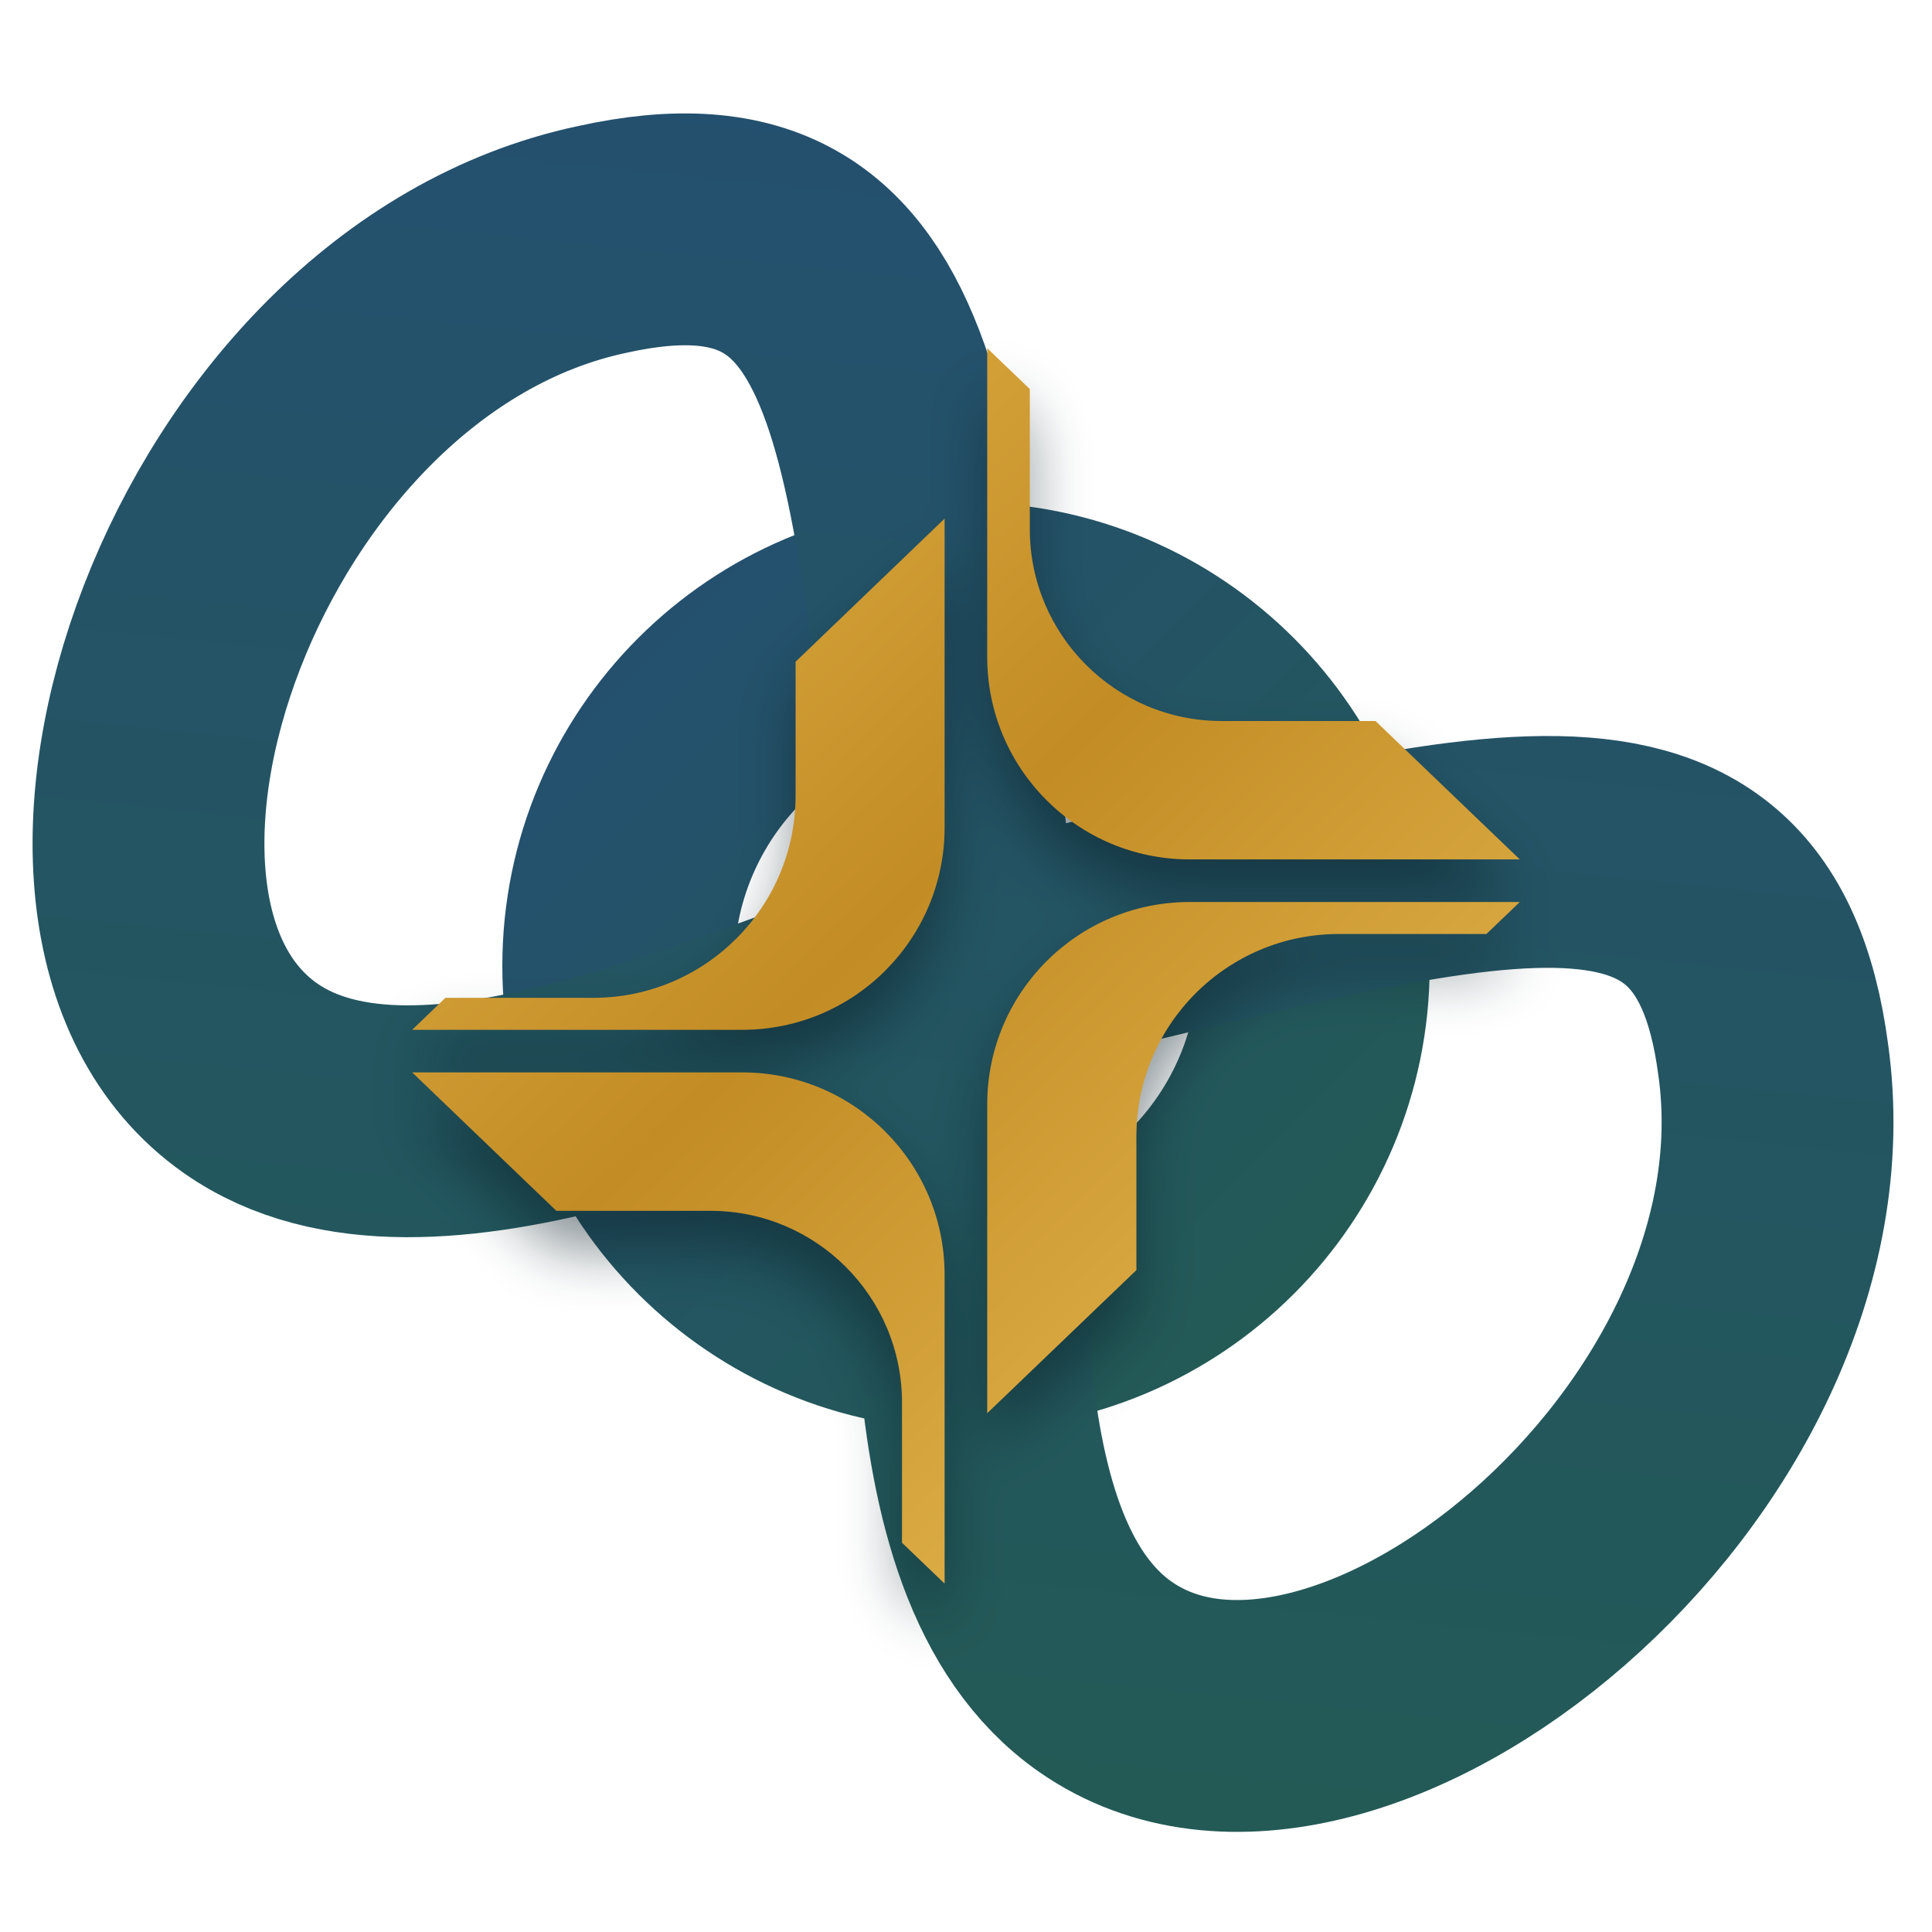
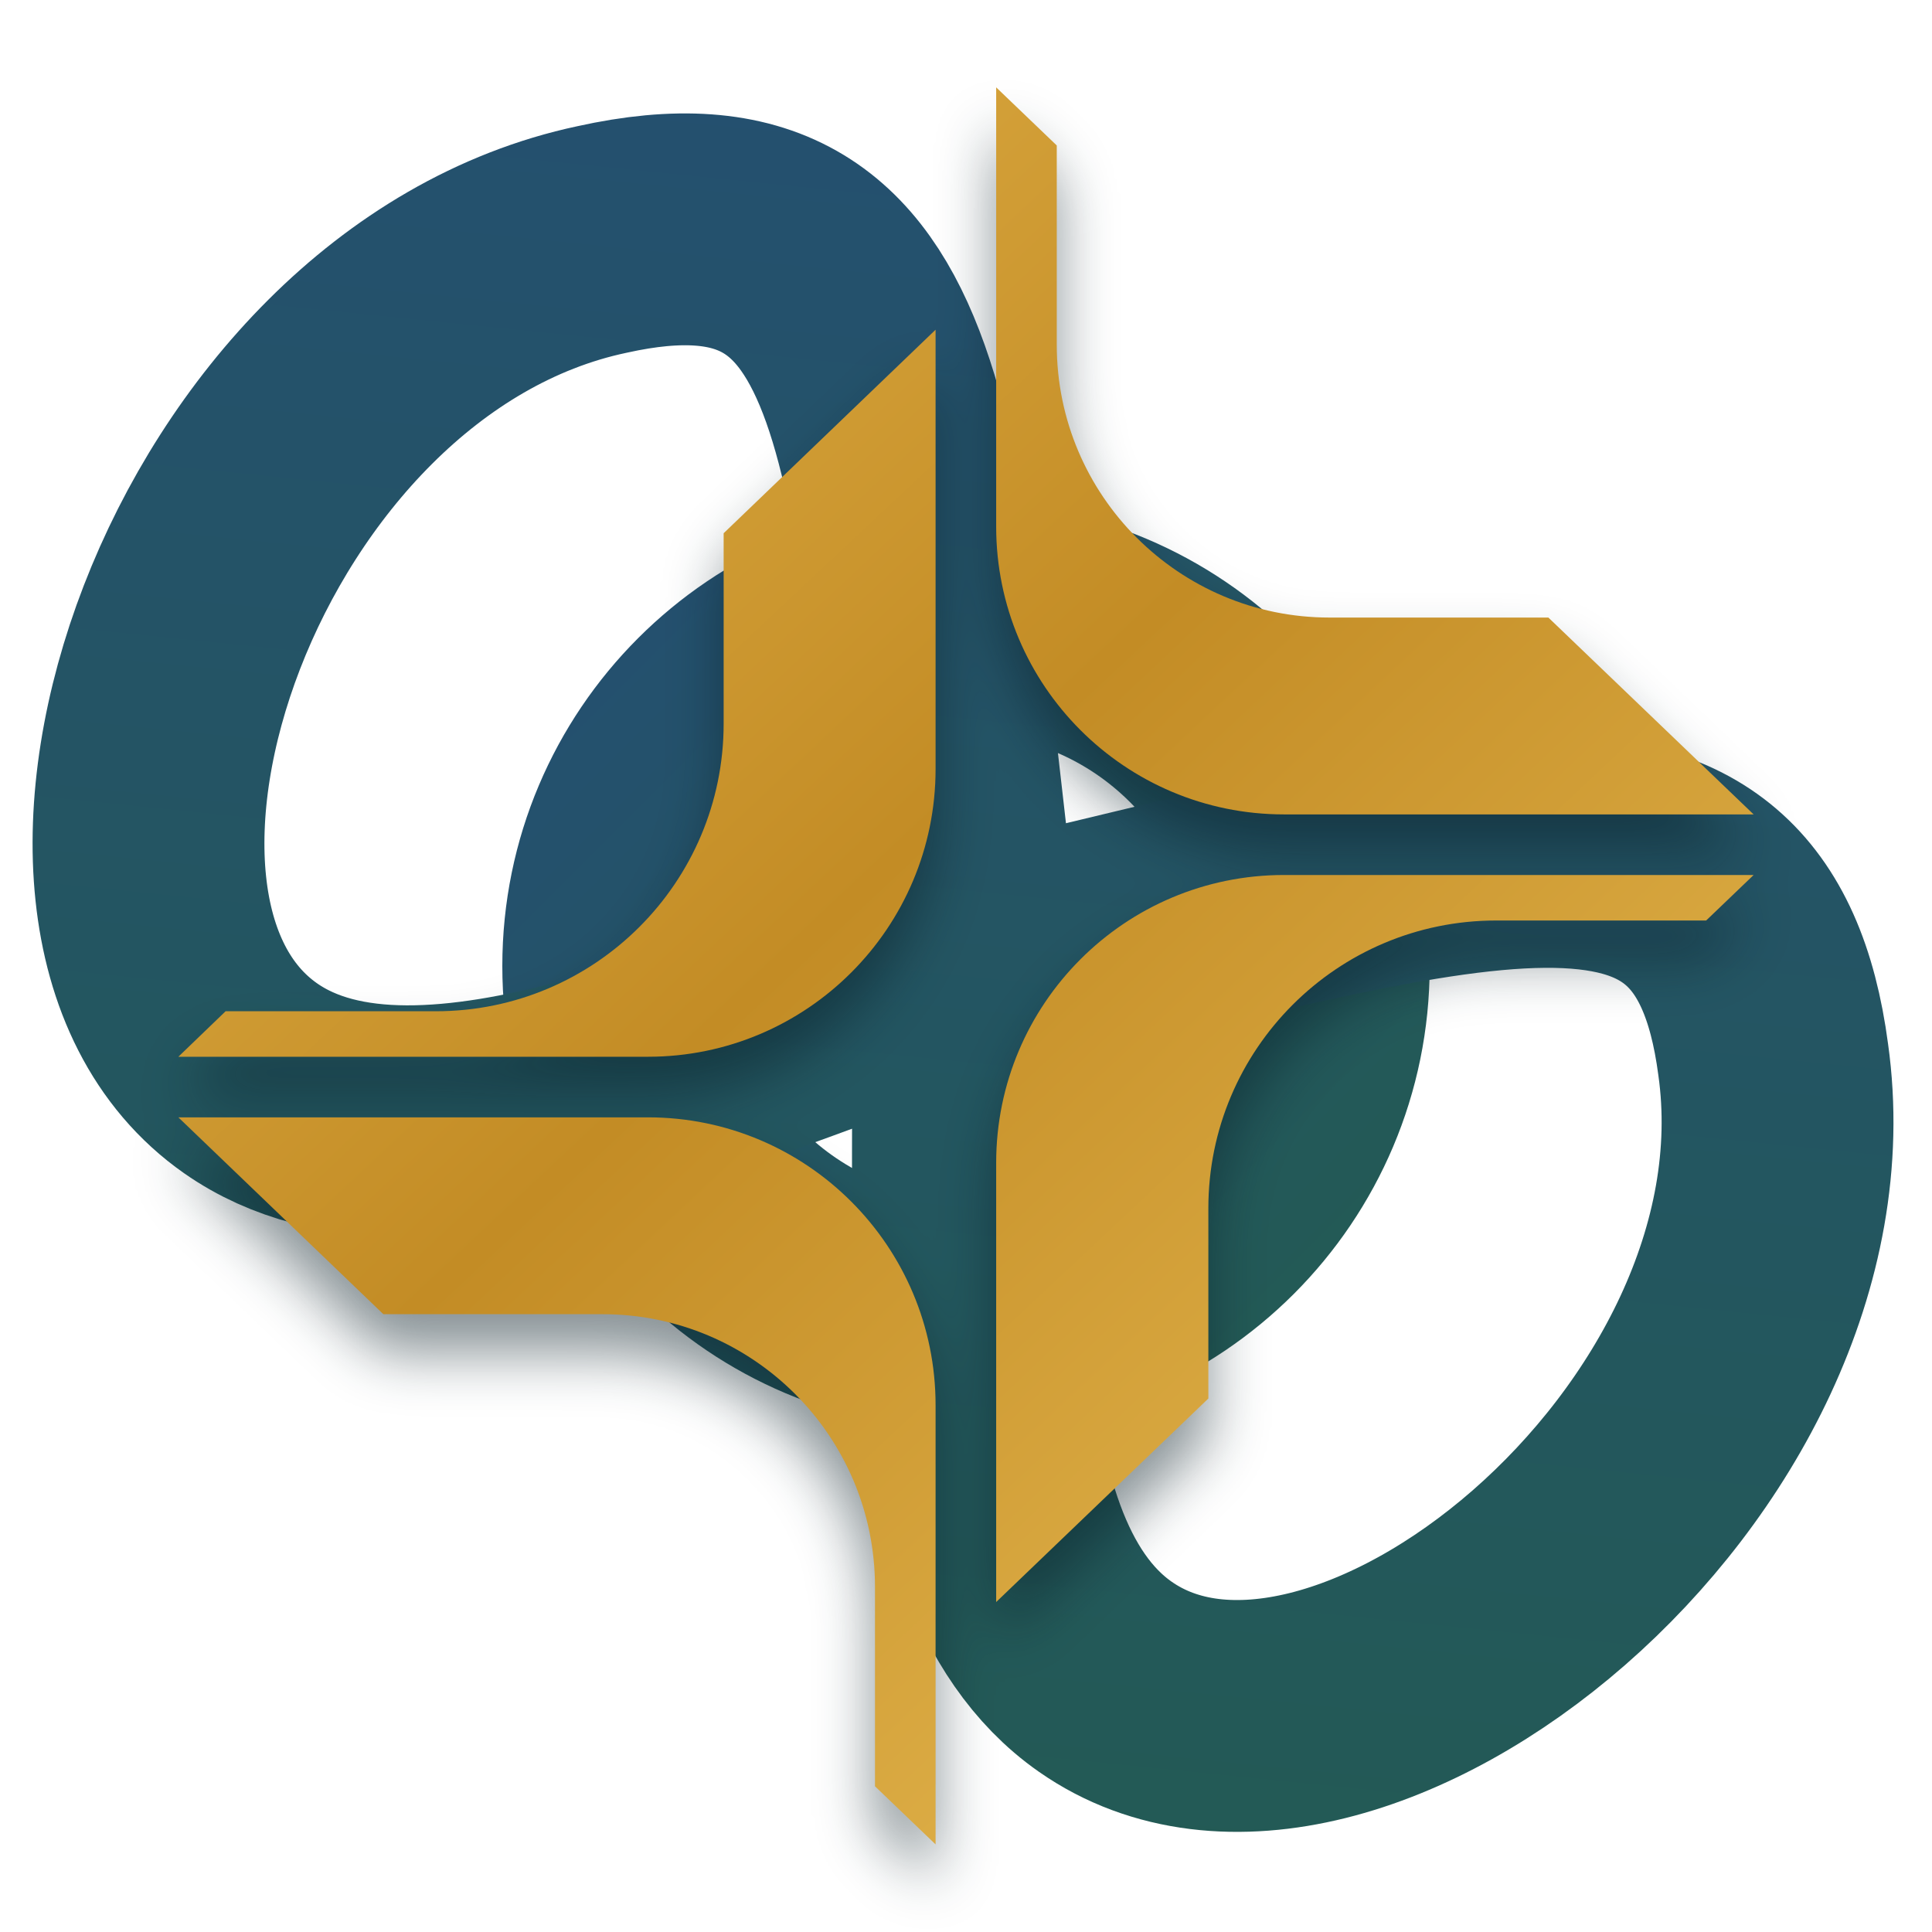
<svg xmlns="http://www.w3.org/2000/svg" viewBox="0 0 100 100">
  <defs>
    <linearGradient id="gold" x1="0" y1="0" x2=".85" y2="1">
      <stop stop-color="#E5B64D" />
      <stop offset=".48" stop-color="#C38C25" />
      <stop offset="1" stop-color="#E8BC54" />
    </linearGradient>
    <linearGradient id="ribbon" x1="0" y1="0" x2="1" y2="1">
      <stop stop-color="#24506F" />
      <stop offset="1" stop-color="#235A55" />
    </linearGradient>
    <filter id="starShadow" x="-25%" y="-25%" width="150%" height="150%" color-interpolation-filters="sRGB">
      <feGaussianBlur in="SourceAlpha" stdDeviation="1.5" result="blur" />
      <feOffset in="blur" dx="0" dy="2" result="offset" />
      <feFlood flood-color="#071B25" flood-opacity=".48" result="color" />
      <feComposite in="color" in2="offset" operator="in" result="shadow" />
      <feMerge>
        <feMergeNode in="shadow" />
        <feMergeNode in="SourceGraphic" />
      </feMerge>
    </filter>
  </defs>
  <g fill="none" stroke="url(#ribbon)" stroke-width="12" stroke-linejoin="round" stroke-linecap="round">
    <ellipse cx="50" cy="50" rx="18" ry="18" />
    <path d="M50 50C32 30 24 18 13 30C-1 45 8 76 23 76C34 76 43 59 50 50C68 30 76 18 87 30C101 45 92 76 77 76C66 76 57 59 50 50Z" transform="rotate(35 50 50)" />
    <path d="M50 7V93" />
  </g>
  <g filter="url(#starShadow)">
-     <path fill="url(#gold)" transform="translate(50 50) scale(.90) translate(-351.19 -269.38)" d="M349.96 304.90V287.14C349.96 280.71 344.75 275.50 338.33 275.50H319.34L327.63 283.46H336.49C342.58 283.46 347.51 288.40 347.51 294.49V302.55Z M352.41 233.85V251.61C352.41 258.04 357.62 263.25 364.05 263.25H383.04L374.74 255.29H365.89C359.80 255.29 354.86 250.35 354.86 244.26V236.20Z M349.96 261.41V243.65L341.39 251.88V259.58C341.39 266 336.18 271.21 329.75 271.21H321.25L319.34 273.05H338.33C344.75 273.05 349.96 267.84 349.96 261.41Z M352.41 277.34V295.10L360.99 286.87V279.18C360.99 272.75 366.20 267.54 372.63 267.54H381.12L383.04 265.70H364.05C357.62 265.70 352.41 270.91 352.41 277.34Z" />
+     <path fill="url(#gold)" transform="translate(50 50) scale(1.28) translate(-351.19 -269.38)" d="M349.96 304.90V287.14C349.96 280.71 344.75 275.50 338.33 275.50H319.34L327.63 283.46H336.49C342.58 283.46 347.51 288.40 347.51 294.49V302.55Z M352.41 233.85V251.61C352.41 258.04 357.62 263.25 364.05 263.25H383.04L374.74 255.29H365.89C359.80 255.29 354.86 250.35 354.86 244.26V236.20Z M349.96 261.41V243.65L341.39 251.88V259.58C341.39 266 336.18 271.21 329.75 271.21H321.25L319.34 273.05H338.33C344.75 273.05 349.96 267.84 349.96 261.41Z M352.41 277.34V295.10L360.99 286.87V279.18C360.99 272.75 366.20 267.54 372.63 267.54H381.12L383.04 265.70H364.05C357.62 265.70 352.41 270.91 352.41 277.34Z" />
  </g>
</svg>
